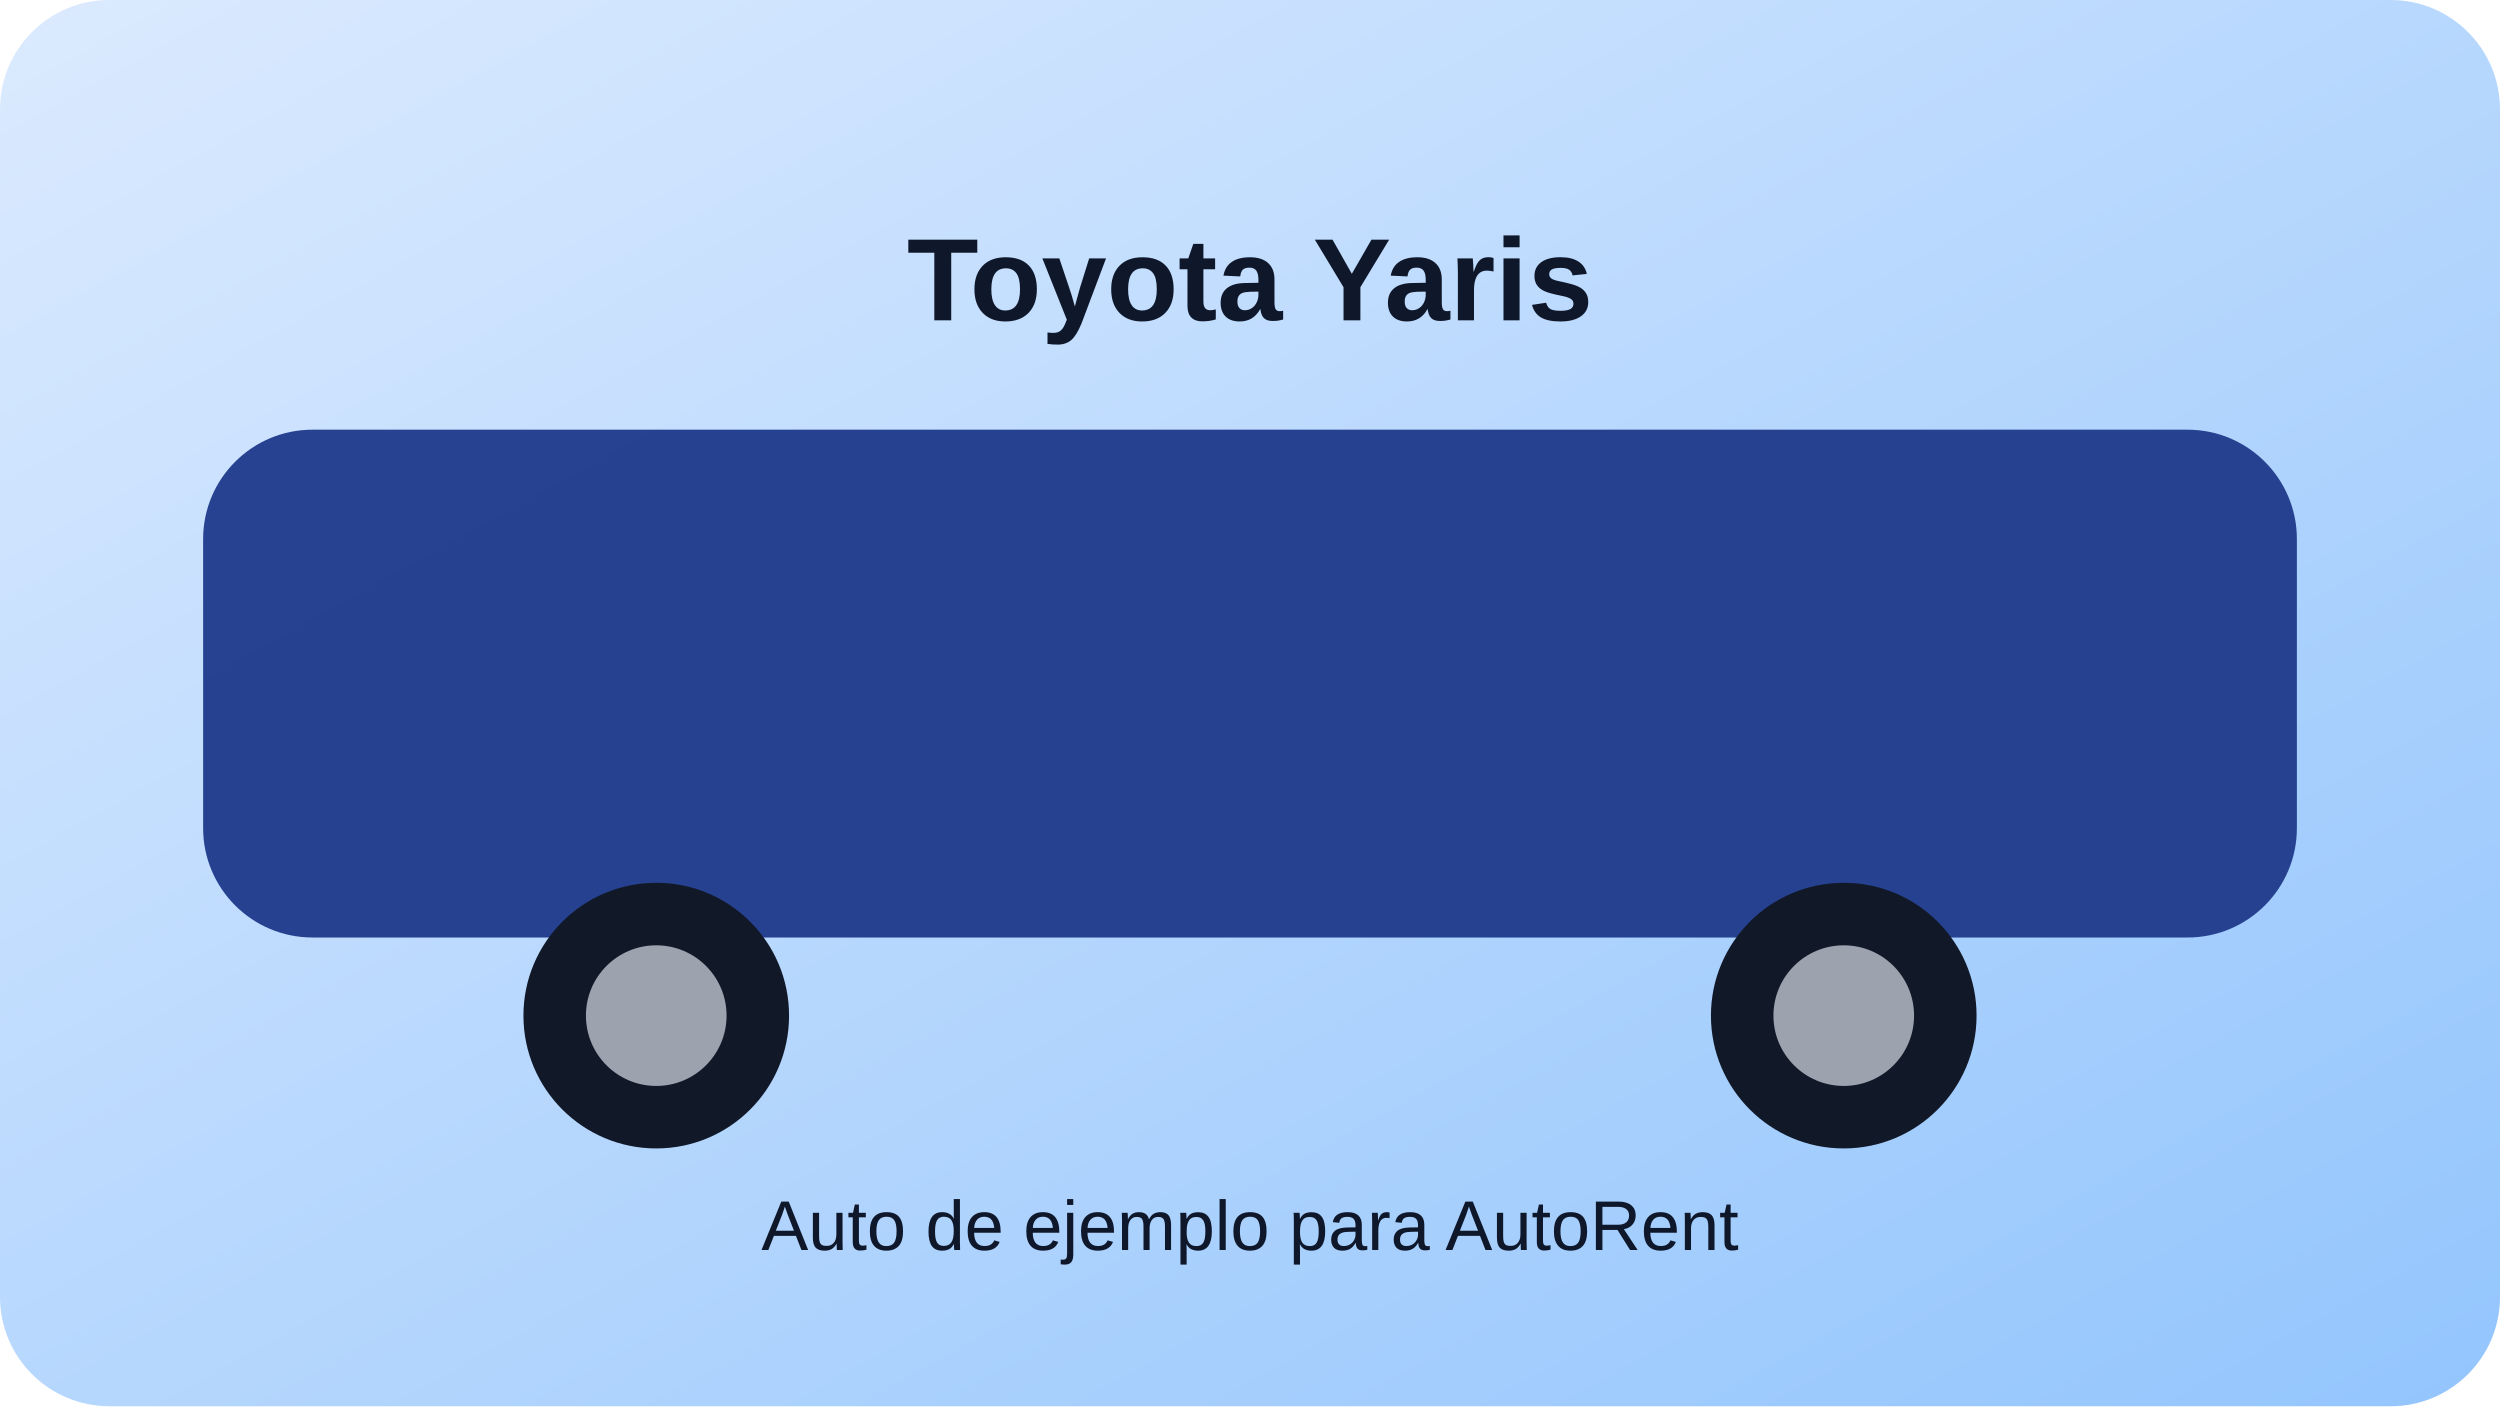
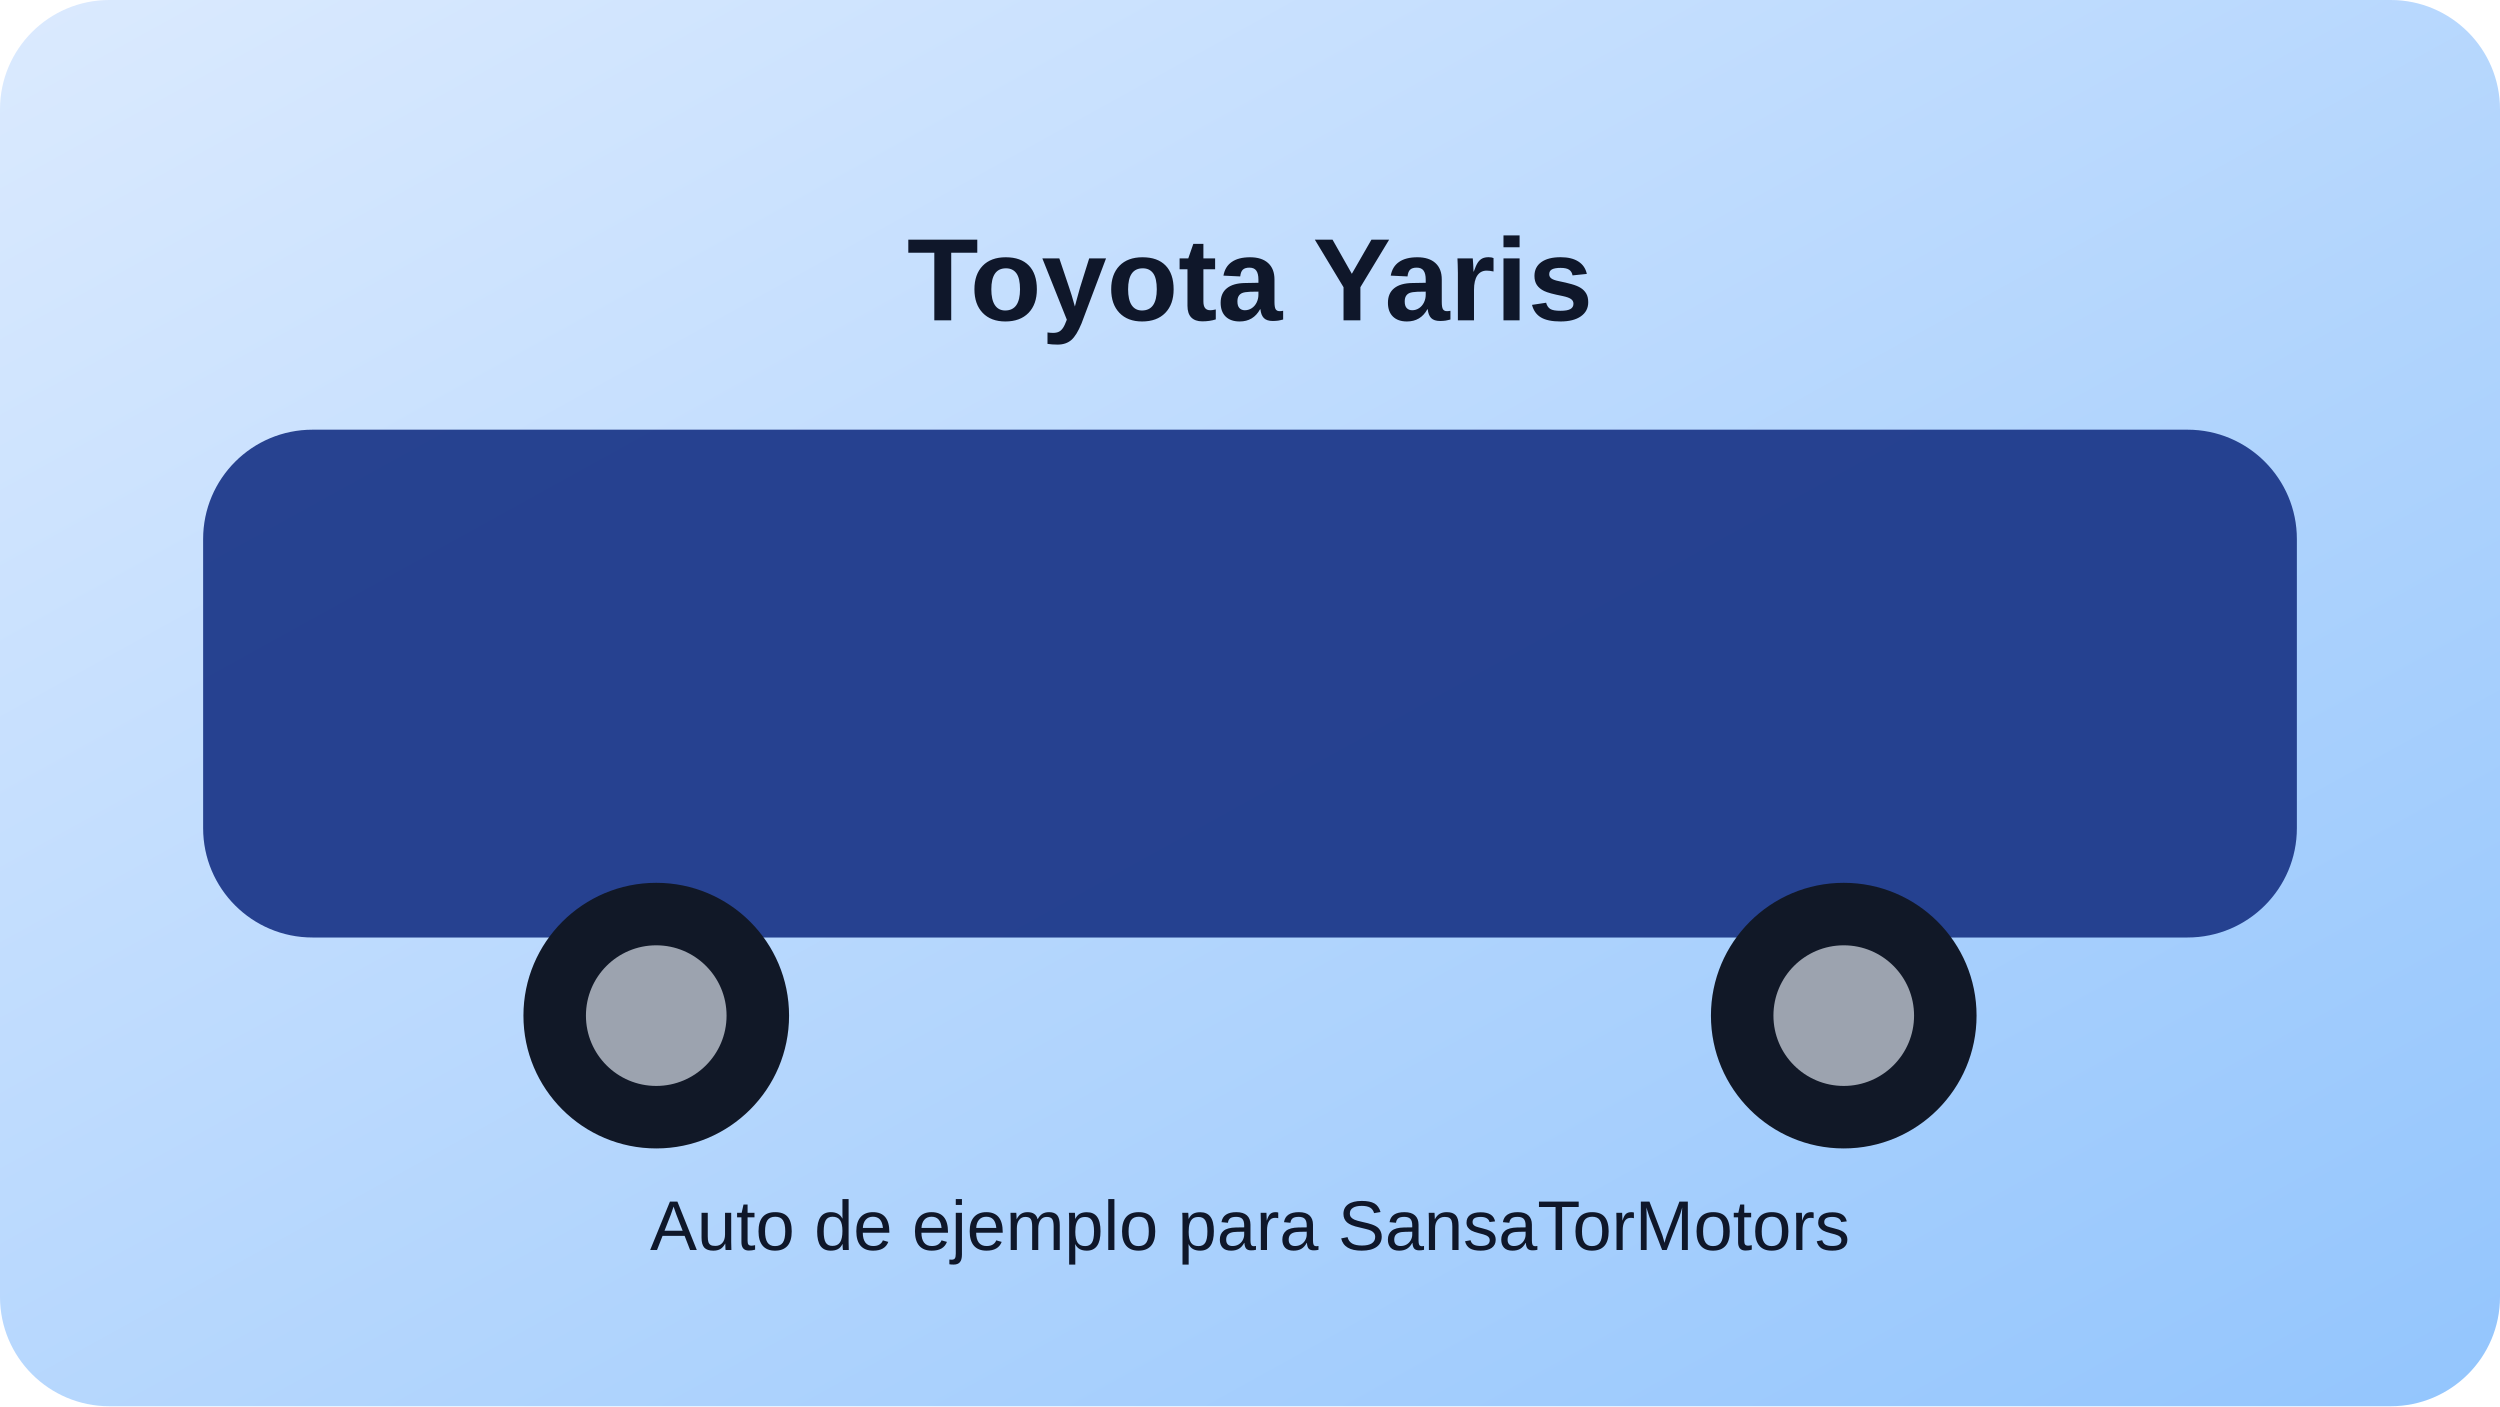
<svg xmlns="http://www.w3.org/2000/svg" width="640" height="360" viewBox="0 0 640 360" role="img" aria-label="Toyota Yaris">
  <defs>
    <linearGradient id="g" x1="0" x2="1" y1="0" y2="1">
      <stop offset="0%" stop-color="#dbeafe" />
      <stop offset="100%" stop-color="#93c5fd" />
    </linearGradient>
  </defs>
  <rect width="640" height="360" rx="28" fill="url(#g)" />
  <rect x="52" y="110" width="536" height="130" rx="28" fill="#1e3a8a" opacity="0.95" />
  <circle cx="168" cy="260" r="34" fill="#111827" />
  <circle cx="472" cy="260" r="34" fill="#111827" />
  <circle cx="168" cy="260" r="18" fill="#9ca3af" />
  <circle cx="472" cy="260" r="18" fill="#9ca3af" />
  <text x="50%" y="82" text-anchor="middle" font-family="Arial, sans-serif" font-size="30" font-weight="700" fill="#0f172a">Toyota Yaris</text>
-   <text x="50%" y="320" text-anchor="middle" font-family="Arial, sans-serif" font-size="18" fill="#0f172a">Auto de ejemplo para AutoRent</text>
+   <text x="50%" y="320" text-anchor="middle" font-family="Arial, sans-serif" font-size="18" fill="#0f172a">Auto de ejemplo para SansaTorMotors</text>
</svg>
